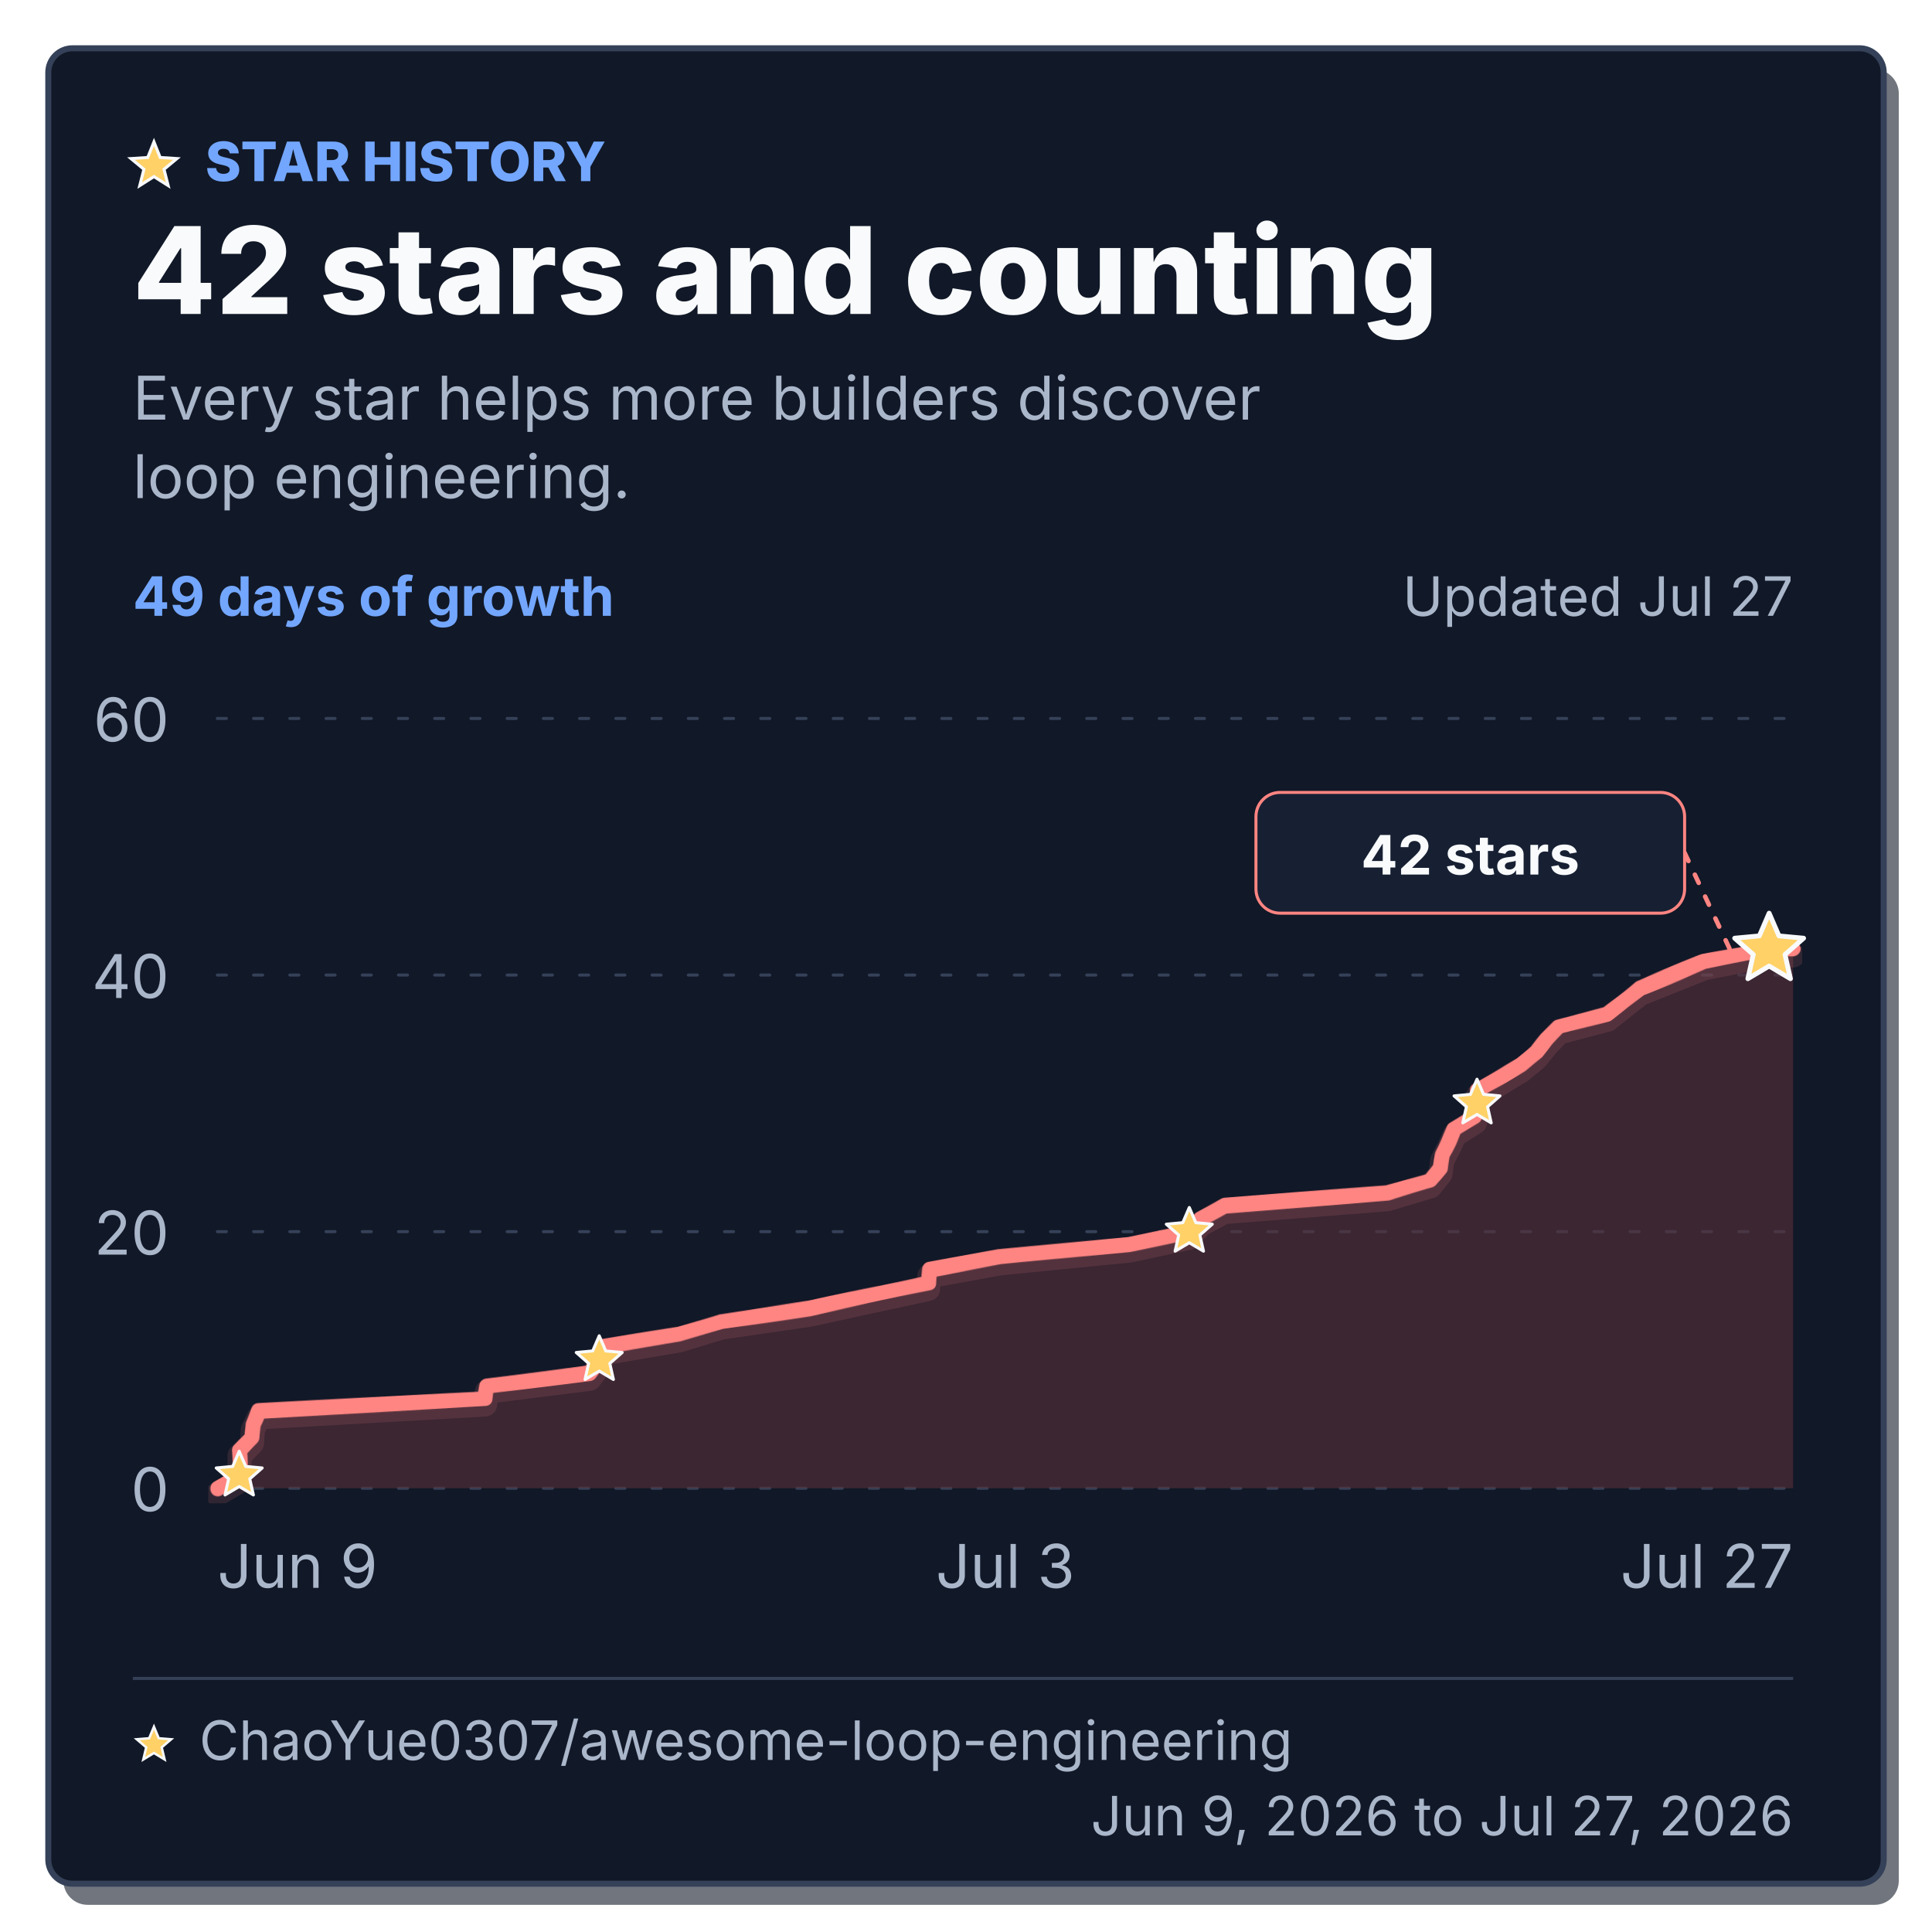
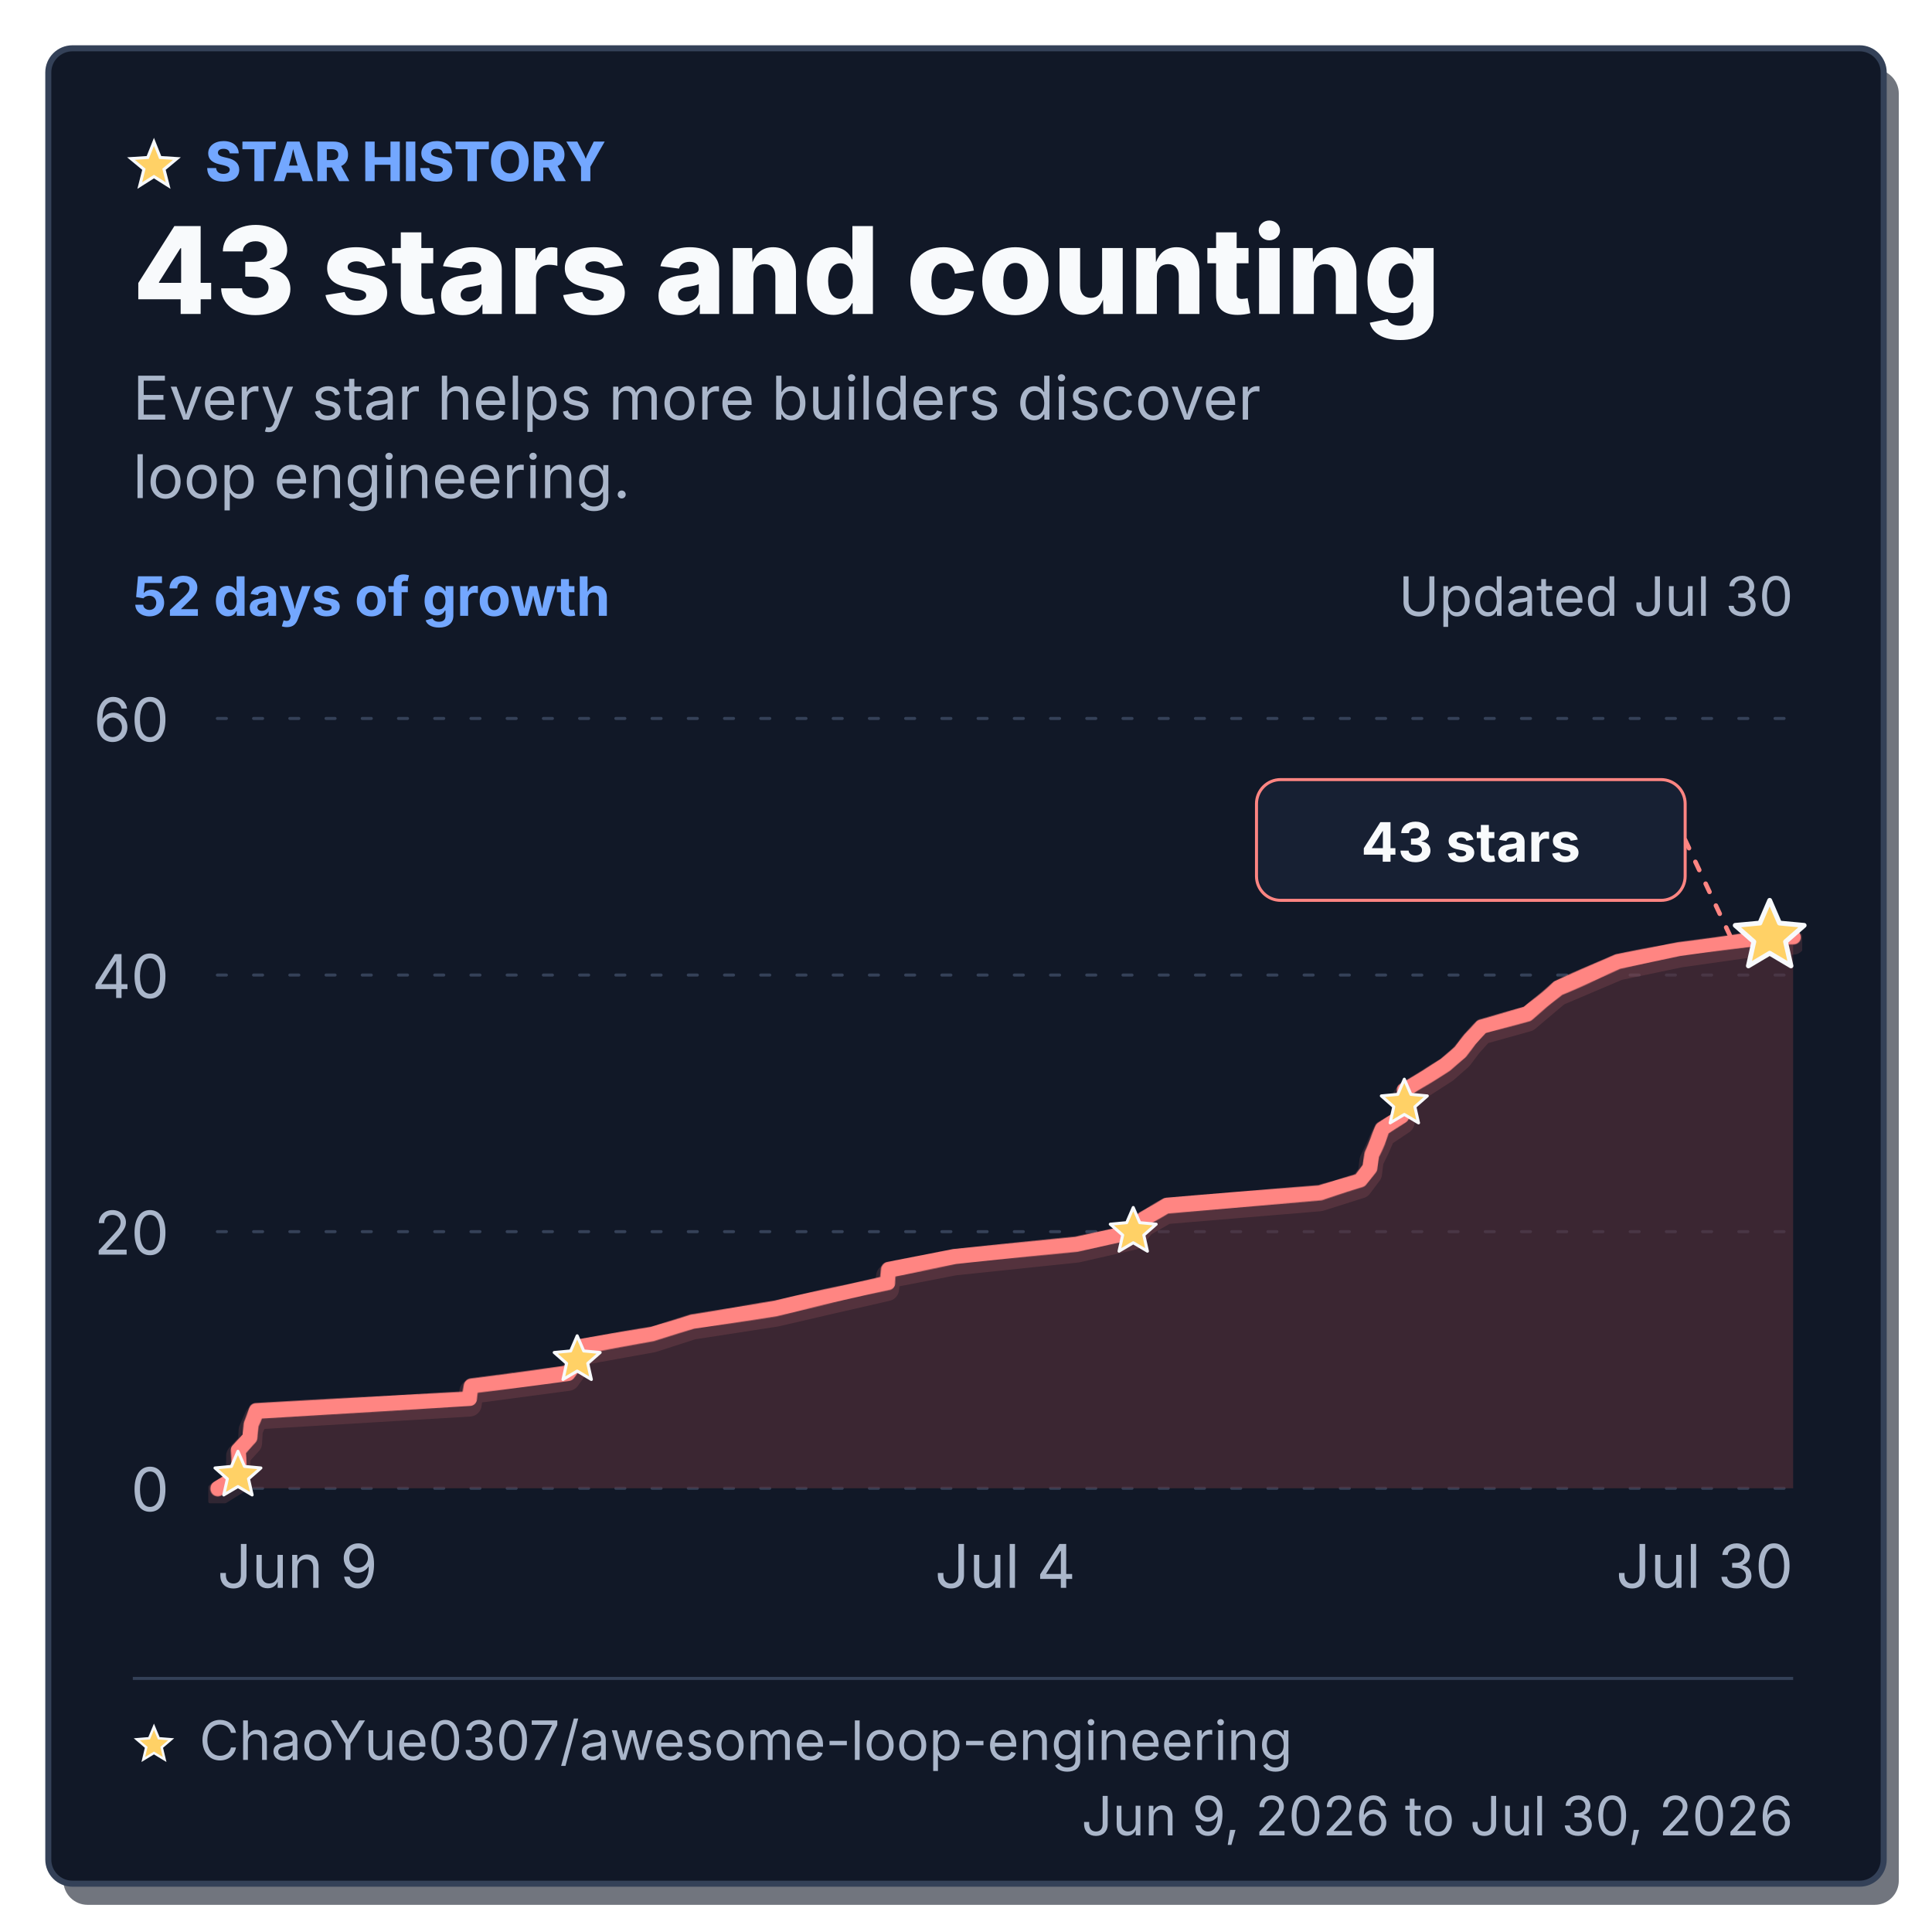
<svg xmlns="http://www.w3.org/2000/svg" width="640" height="640" viewBox="0 0 640 640" role="img" aria-labelledby="title desc">
  <style>
    text { font-family: ui-rounded, 'SF Pro Rounded', 'Nunito Sans', -apple-system, BlinkMacSystemFont, 'Segoe UI', sans-serif; letter-spacing: 0; }
  </style>
  <defs>
    <filter id="rough-line" x="-3%" y="-6%" width="106%" height="112%">
      <feTurbulence type="fractalNoise" baseFrequency="0.008 0.12" numOctaves="1" seed="17" result="noise" />
      <feDisplacementMap in="SourceGraphic" in2="noise" scale="1.2" xChannelSelector="R" yChannelSelector="G" />
    </filter>
    <clipPath id="plot-clip">
      <rect x="69" y="233" width="528" height="265" />
    </clipPath>
  </defs>
  <rect x="21" y="23" width="608" height="608" rx="8" fill="#0B1220" opacity="0.58" />
  <rect x="16" y="16" width="608" height="608" rx="8" fill="#111827" stroke="#344158" stroke-width="2" />
  <path d="M 51 47 L 53.06 52.17 L 58.61 52.53 L 54.33 56.08 L 55.7 61.47 L 51 58.5 L 46.3 61.47 L 47.67 56.08 L 43.39 52.53 L 48.94 52.17 Z" fill="#FFD166" stroke="#F8FAFC" stroke-width="1" />
  <text x="68" y="60" fill="#73A7FF" font-size="18" font-weight="800">STAR HISTORY</text>
-   <text x="44" y="104" fill="#F8FAFC" font-size="40" font-weight="760">42 stars and counting</text>
+   <text x="44" y="104" fill="#F8FAFC" font-size="40" font-weight="760">43 stars and counting</text>
  <text x="44" y="139" fill="#AAB6CA" font-size="20">Every star helps more builders discover</text>
  <text x="44" y="165" fill="#AAB6CA" font-size="20">loop engineering.</text>
-   <text x="44" y="204" fill="#73A7FF" font-size="18" font-weight="700">49 days of growth</text>
-   <text x="594" y="204" fill="#AAB6CA" font-size="18" text-anchor="end">Updated Jul 27</text>
+   <text x="44" y="204" fill="#73A7FF" font-size="18" font-weight="700">52 days of growth</text>
+   <text x="594" y="204" fill="#AAB6CA" font-size="18" text-anchor="end">Updated Jul 30</text>
  <line x1="72" y1="493" x2="594" y2="493" stroke="#354158" stroke-width="1" stroke-dasharray="3 9" stroke-linecap="round" />
  <text x="56" y="500.6" fill="#AAB6CA" font-size="20" text-anchor="end">0</text>
  <line x1="72" y1="408" x2="594" y2="408" stroke="#354158" stroke-width="1" stroke-dasharray="3 9" stroke-linecap="round" />
  <text x="56" y="415.6" fill="#AAB6CA" font-size="20" text-anchor="end">20</text>
  <line x1="72" y1="323" x2="594" y2="323" stroke="#354158" stroke-width="1" stroke-dasharray="3 9" stroke-linecap="round" />
  <text x="56" y="330.6" fill="#AAB6CA" font-size="20" text-anchor="end">40</text>
  <line x1="72" y1="238" x2="594" y2="238" stroke="#354158" stroke-width="1" stroke-dasharray="3 9" stroke-linecap="round" />
  <text x="56" y="245.6" fill="#AAB6CA" font-size="20" text-anchor="end">60</text>
  <text x="72" y="526" fill="#AAB6CA" font-size="20" text-anchor="start">Jun 9</text>
-   <text x="333" y="526" fill="#AAB6CA" font-size="20" text-anchor="middle">Jul 3</text>
-   <text x="594" y="526" fill="#AAB6CA" font-size="20" text-anchor="end">Jul 27</text>
+   <text x="333" y="526" fill="#AAB6CA" font-size="20" text-anchor="middle">Jul 4</text>
+   <text x="594" y="526" fill="#AAB6CA" font-size="20" text-anchor="end">Jul 30</text>
  <g clip-path="url(#plot-clip)">
-     <path d="M 72 493 L 79.24 488.75 L 79.33 484.5 L 79.34 480.25 L 83.48 476 L 83.73 471.75 L 85.72 467.5 L 160.67 463.25 L 161.3 459 L 195.28 454.75 L 198.5 450.5 L 200.08 446.25 L 225.04 442 L 239.03 437.75 L 268.26 433.5 L 287.73 429.25 L 307.4 425 L 307.82 420.75 L 331.1 416.5 L 374.17 412.25 L 393.97 408 L 397.56 403.75 L 405.49 399.5 L 459.54 395.25 L 473.8 391 L 477.19 386.75 L 477.74 382.5 L 479.92 378.25 L 481.87 374 L 488.63 369.75 L 489.28 365.5 L 489.47 361.25 L 496.84 357 L 503.82 352.75 L 508.98 348.5 L 512.37 344.25 L 516.43 340 L 532.56 335.75 L 543.25 327.25 L 564.49 318.75 L 586.05 314.5 L 594 314.5 V 493 H 72 Z" fill="#572F38" opacity="0.6" />
-     <path d="M 72 493 L 79.24 488.75 L 79.33 484.5 L 79.34 480.25 L 83.48 476 L 83.73 471.75 L 85.72 467.5 L 160.67 463.25 L 161.3 459 L 195.28 454.75 L 198.5 450.5 L 200.08 446.25 L 225.04 442 L 239.03 437.75 L 268.26 433.5 L 287.73 429.25 L 307.4 425 L 307.82 420.75 L 331.1 416.5 L 374.17 412.25 L 393.97 408 L 397.56 403.75 L 405.49 399.5 L 459.54 395.25 L 473.8 391 L 477.19 386.75 L 477.74 382.5 L 479.92 378.25 L 481.87 374 L 488.63 369.75 L 489.28 365.5 L 489.47 361.25 L 496.84 357 L 503.82 352.75 L 508.98 348.5 L 512.37 344.25 L 516.43 340 L 532.56 335.75 L 543.25 327.25 L 564.49 318.75 L 586.05 314.5 L 594 314.5" fill="none" stroke="#FF8582" stroke-width="8" stroke-linejoin="round" stroke-linecap="round" opacity="0.13" transform="translate(0 2)" />
-     <path d="M 72 493 L 79.24 488.75 L 79.33 484.5 L 79.34 480.25 L 83.48 476 L 83.73 471.75 L 85.72 467.5 L 160.67 463.25 L 161.3 459 L 195.28 454.75 L 198.5 450.5 L 200.08 446.25 L 225.04 442 L 239.03 437.75 L 268.26 433.5 L 287.73 429.25 L 307.4 425 L 307.82 420.75 L 331.1 416.5 L 374.17 412.25 L 393.97 408 L 397.56 403.75 L 405.49 399.5 L 459.54 395.25 L 473.8 391 L 477.19 386.75 L 477.74 382.5 L 479.92 378.25 L 481.87 374 L 488.63 369.75 L 489.28 365.5 L 489.47 361.25 L 496.84 357 L 503.82 352.75 L 508.98 348.5 L 512.37 344.25 L 516.43 340 L 532.56 335.75 L 543.25 327.25 L 564.49 318.75 L 586.05 314.5 L 594 314.5" fill="none" stroke="#FF8582" stroke-width="5" stroke-linejoin="round" stroke-linecap="round" filter="url(#rough-line)" />
+     <path d="M 72 493 L 78.82 488.75 L 78.9 484.5 L 78.92 480.25 L 82.82 476 L 83.05 471.75 L 84.93 467.5 L 155.56 463.25 L 156.15 459 L 188.17 454.75 L 191.2 450.5 L 192.69 446.25 L 216.21 442 L 229.39 437.75 L 256.93 433.5 L 275.29 429.25 L 293.82 425 L 294.21 420.75 L 316.15 416.5 L 356.74 412.25 L 375.4 408 L 378.78 403.75 L 386.25 399.5 L 437.18 395.25 L 450.62 391 L 453.81 386.75 L 454.33 382.5 L 456.39 378.25 L 458.22 374 L 464.59 369.75 L 465.2 365.5 L 465.39 361.25 L 472.33 357 L 478.91 352.75 L 483.77 348.5 L 486.97 344.25 L 490.79 340 L 505.99 335.75 L 516.06 327.25 L 536.07 318.75 L 556.4 314.5 L 586.23 310.25 L 594 310.25 V 493 H 72 Z" fill="#572F38" opacity="0.6" />
+     <path d="M 72 493 L 78.82 488.75 L 78.9 484.5 L 78.92 480.25 L 82.82 476 L 83.05 471.75 L 84.93 467.5 L 155.56 463.25 L 156.15 459 L 188.17 454.75 L 191.2 450.5 L 192.69 446.25 L 216.21 442 L 229.39 437.75 L 256.93 433.5 L 275.29 429.25 L 293.82 425 L 294.21 420.75 L 316.15 416.5 L 356.74 412.25 L 375.4 408 L 378.78 403.75 L 386.25 399.5 L 437.18 395.25 L 450.62 391 L 453.81 386.75 L 454.33 382.5 L 456.39 378.25 L 458.22 374 L 464.59 369.75 L 465.2 365.5 L 465.39 361.25 L 472.33 357 L 478.91 352.75 L 483.77 348.5 L 486.97 344.25 L 490.79 340 L 505.99 335.75 L 516.06 327.25 L 536.07 318.75 L 556.4 314.5 L 586.23 310.25 L 594 310.25" fill="none" stroke="#FF8582" stroke-width="8" stroke-linejoin="round" stroke-linecap="round" opacity="0.13" transform="translate(0 2)" />
+     <path d="M 72 493 L 78.82 488.75 L 78.9 484.5 L 78.92 480.25 L 82.82 476 L 83.05 471.75 L 84.93 467.5 L 155.56 463.25 L 156.15 459 L 188.17 454.75 L 191.2 450.5 L 192.69 446.25 L 216.21 442 L 229.39 437.75 L 256.93 433.5 L 275.29 429.25 L 293.82 425 L 294.21 420.75 L 316.15 416.5 L 356.74 412.25 L 375.4 408 L 378.78 403.75 L 386.25 399.5 L 437.18 395.25 L 450.62 391 L 453.81 386.75 L 454.33 382.5 L 456.39 378.25 L 458.22 374 L 464.59 369.75 L 465.2 365.5 L 465.39 361.25 L 472.33 357 L 478.91 352.75 L 483.77 348.5 L 486.97 344.25 L 490.79 340 L 505.99 335.75 L 516.06 327.25 L 536.07 318.75 L 556.4 314.5 L 586.23 310.25 L 594 310.25" fill="none" stroke="#FF8582" stroke-width="5" stroke-linejoin="round" stroke-linecap="round" filter="url(#rough-line)" />
  </g>
-   <path d="M 79.24 480.75 L 81.4 485.77 L 86.85 486.28 L 82.74 489.89 L 83.94 495.22 L 79.24 492.43 L 74.54 495.22 L 75.74 489.89 L 71.63 486.28 L 77.08 485.77 Z" fill="#FFD166" stroke="#F8FAFC" stroke-width="1" stroke-linejoin="round" />
-   <path d="M 198.5 442.5 L 200.66 447.52 L 206.11 448.03 L 202 451.64 L 203.2 456.97 L 198.5 454.18 L 193.8 456.97 L 195 451.64 L 190.89 448.03 L 196.34 447.52 Z" fill="#FFD166" stroke="#F8FAFC" stroke-width="1" stroke-linejoin="round" />
-   <path d="M 393.97 400 L 396.13 405.02 L 401.58 405.53 L 397.47 409.14 L 398.67 414.47 L 393.97 411.68 L 389.27 414.47 L 390.47 409.14 L 386.36 405.53 L 391.81 405.02 Z" fill="#FFD166" stroke="#F8FAFC" stroke-width="1" stroke-linejoin="round" />
-   <path d="M 489.28 357.5 L 491.44 362.52 L 496.89 363.03 L 492.78 366.64 L 493.98 371.97 L 489.28 369.18 L 484.57 371.97 L 485.78 366.64 L 481.67 363.03 L 487.11 362.52 Z" fill="#FFD166" stroke="#F8FAFC" stroke-width="1" stroke-linejoin="round" />
-   <path d="M 586.05 302.5 L 589.3 310.03 L 597.47 310.79 L 591.3 316.21 L 593.11 324.21 L 586.05 320.02 L 579 324.21 L 580.8 316.21 L 574.64 310.79 L 582.81 310.03 Z" fill="#FFD166" stroke="#F8FAFC" stroke-width="1.6" stroke-linejoin="round" />
-   <path d="M 558.05 282.5 L 573.05 314.5" fill="none" stroke="#FF8582" stroke-width="1.5" stroke-dasharray="3 5" stroke-linecap="round" />
-   <rect x="416.05" y="262.5" width="142" height="40" rx="8" fill="#172033" stroke="#FF8582" />
-   <text x="487.05" y="289.7" fill="#F8FAFC" font-size="18" font-weight="700" text-anchor="middle">42 stars</text>
+   <path d="M 78.82 480.75 L 80.99 485.77 L 86.43 486.28 L 82.32 489.89 L 83.53 495.22 L 78.82 492.43 L 74.12 495.22 L 75.32 489.89 L 71.22 486.28 L 76.66 485.77 Z" fill="#FFD166" stroke="#F8FAFC" stroke-width="1" stroke-linejoin="round" />
+   <path d="M 191.2 442.5 L 193.36 447.52 L 198.81 448.03 L 194.7 451.64 L 195.9 456.97 L 191.2 454.18 L 186.5 456.97 L 187.7 451.64 L 183.59 448.03 L 189.04 447.52 Z" fill="#FFD166" stroke="#F8FAFC" stroke-width="1" stroke-linejoin="round" />
+   <path d="M 375.4 400 L 377.56 405.02 L 383 405.53 L 378.9 409.14 L 380.1 414.47 L 375.4 411.68 L 370.69 414.47 L 371.9 409.14 L 367.79 405.53 L 373.23 405.02 Z" fill="#FFD166" stroke="#F8FAFC" stroke-width="1" stroke-linejoin="round" />
+   <path d="M 465.2 357.5 L 467.37 362.52 L 472.81 363.03 L 468.7 366.64 L 469.91 371.97 L 465.2 369.18 L 460.5 371.97 L 461.7 366.64 L 457.59 363.03 L 463.04 362.52 Z" fill="#FFD166" stroke="#F8FAFC" stroke-width="1" stroke-linejoin="round" />
+   <path d="M 586.23 298.25 L 589.48 305.78 L 597.65 306.54 L 591.48 311.96 L 593.29 319.96 L 586.23 315.77 L 579.18 319.96 L 580.98 311.96 L 574.82 306.54 L 582.99 305.78 Z" fill="#FFD166" stroke="#F8FAFC" stroke-width="1.6" stroke-linejoin="round" />
+   <path d="M 558.23 278.25 L 573.23 310.25" fill="none" stroke="#FF8582" stroke-width="1.5" stroke-dasharray="3 5" stroke-linecap="round" />
+   <rect x="416.23" y="258.25" width="142" height="40" rx="8" fill="#172033" stroke="#FF8582" />
+   <text x="487.23" y="285.45" fill="#F8FAFC" font-size="18" font-weight="700" text-anchor="middle">43 stars</text>
  <line x1="44" y1="556" x2="594" y2="556" stroke="#344158" />
  <path d="M 51 572 L 52.59 575.82 L 56.71 576.15 L 53.57 578.83 L 54.53 582.85 L 51 580.7 L 47.47 582.85 L 48.43 578.83 L 45.29 576.15 L 49.41 575.82 Z" fill="#FFD166" stroke="#F8FAFC" stroke-width="0.8" />
  <text x="66" y="583" fill="#AAB6CA" font-size="18">ChaoYue0307/awesome-loop-engineering</text>
-   <text x="594" y="608" fill="#AAB6CA" font-size="18" text-anchor="end">Jun 9, 2026 to Jul 27, 2026</text>
+   <text x="594" y="608" fill="#AAB6CA" font-size="18" text-anchor="end">Jun 9, 2026 to Jul 30, 2026</text>
</svg>
